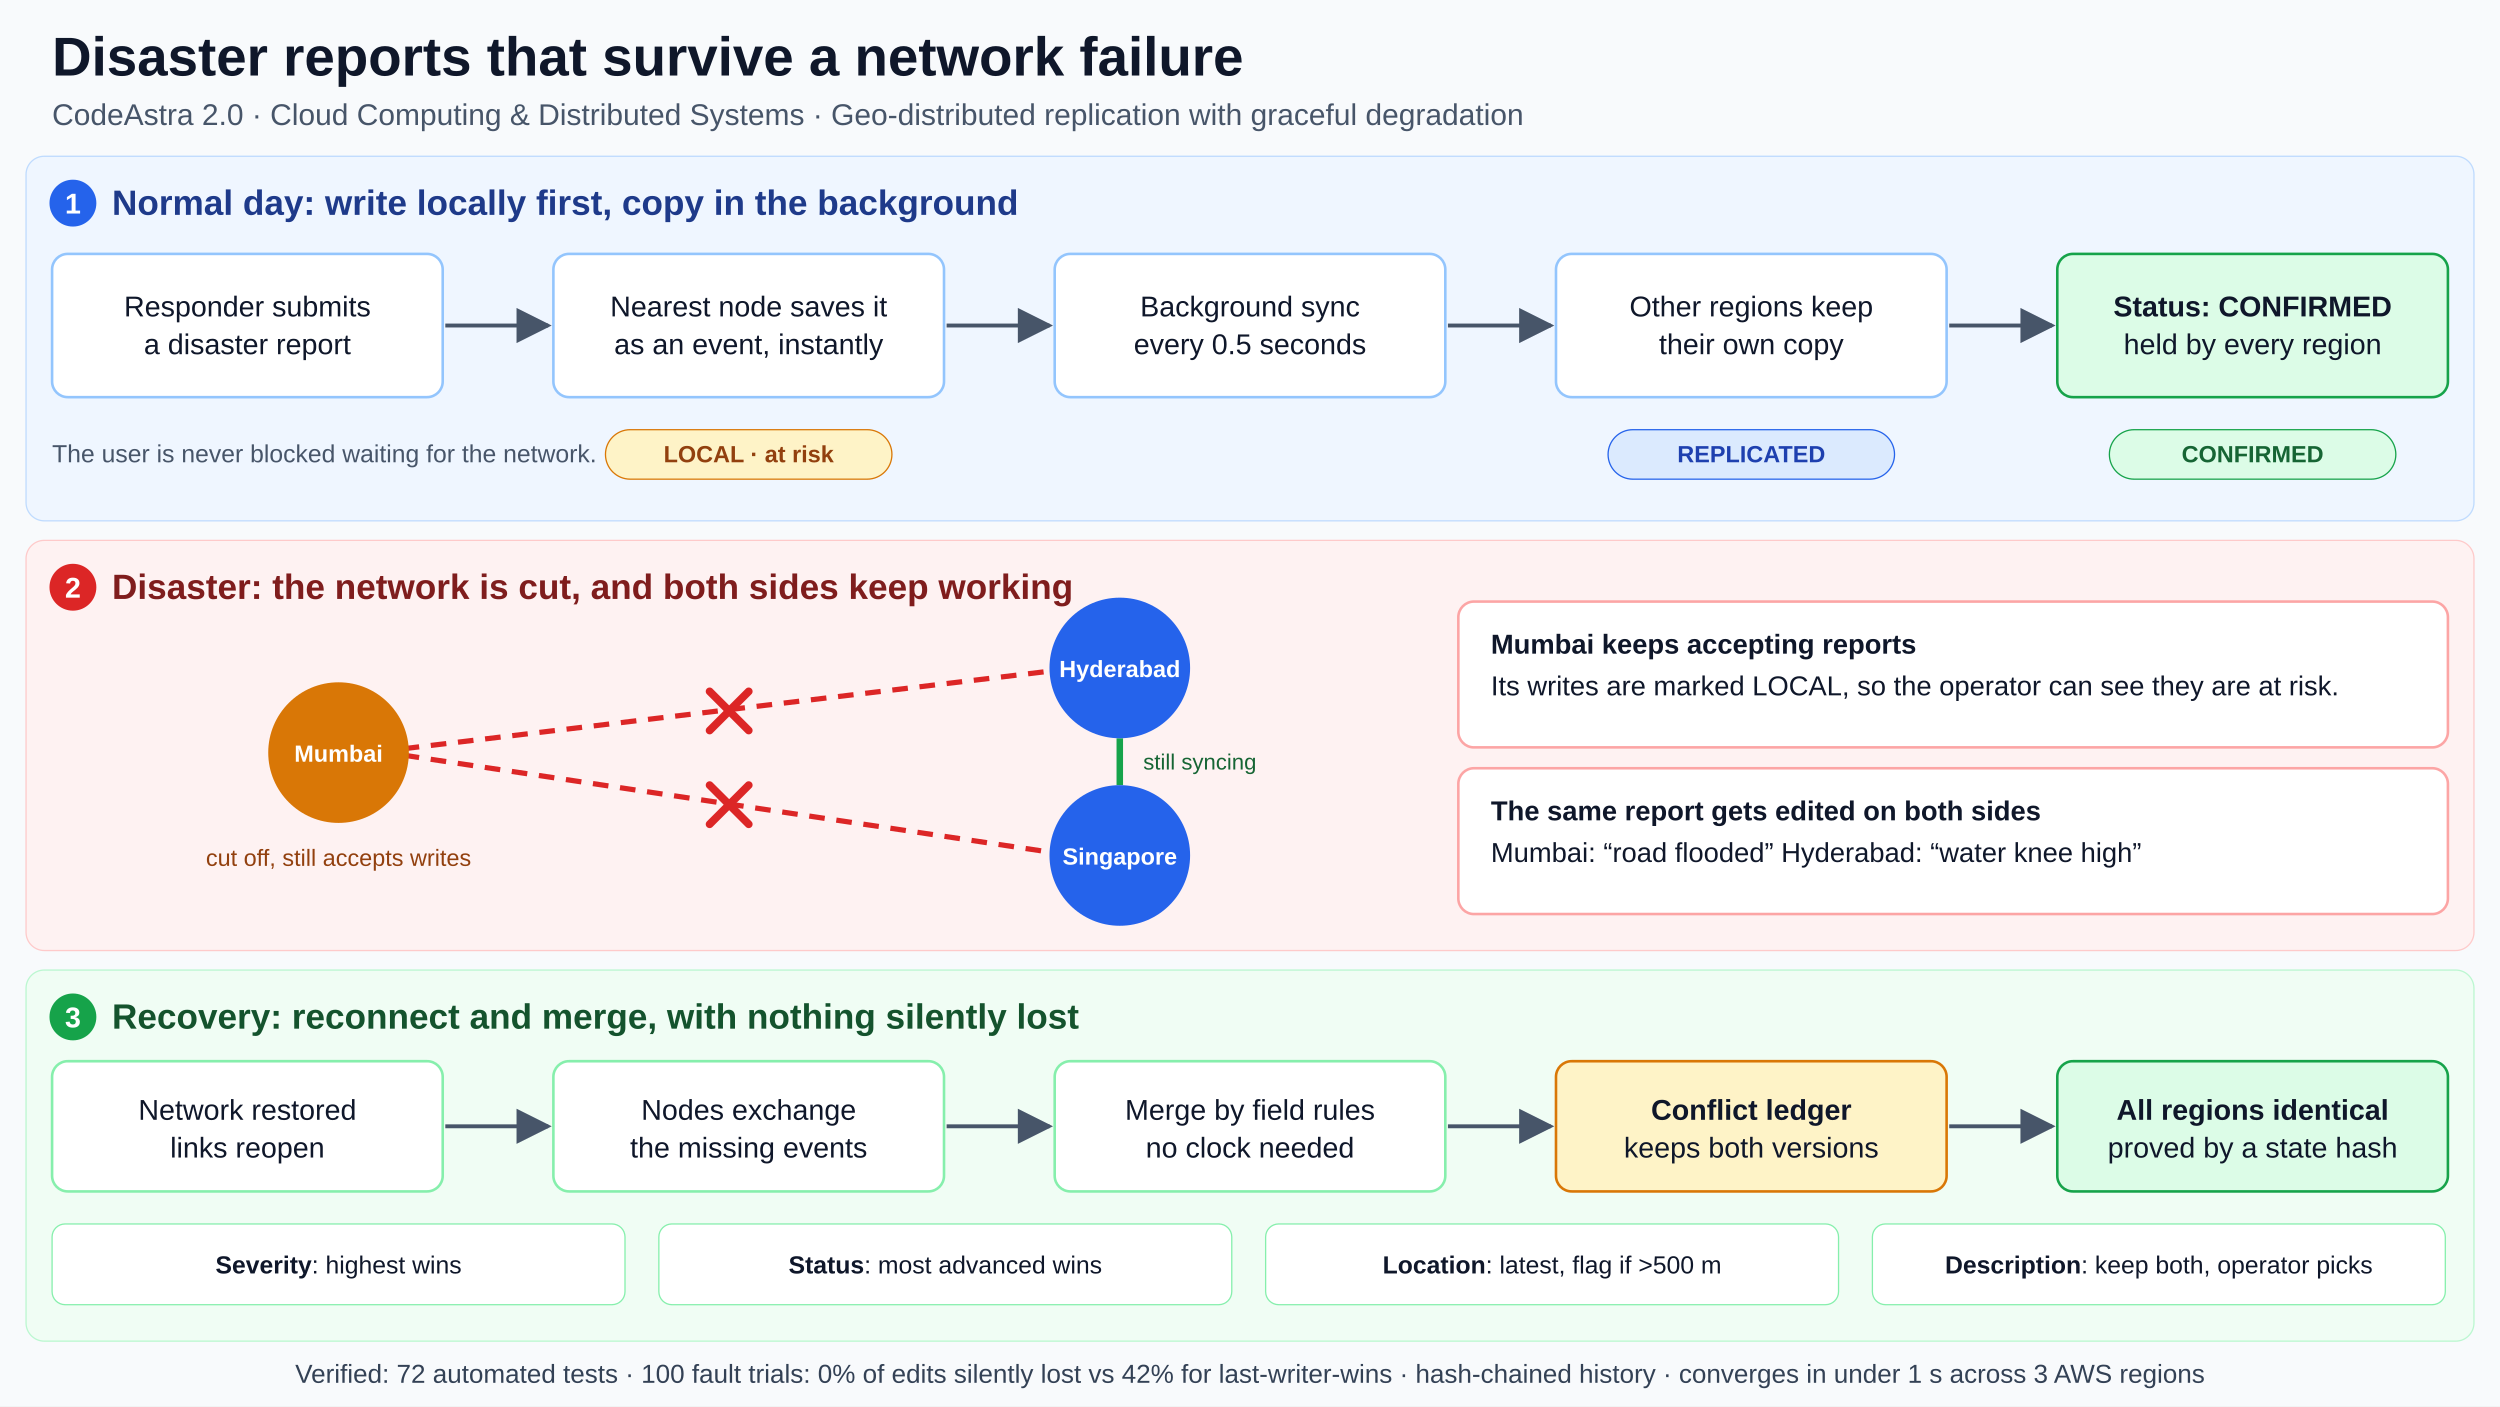
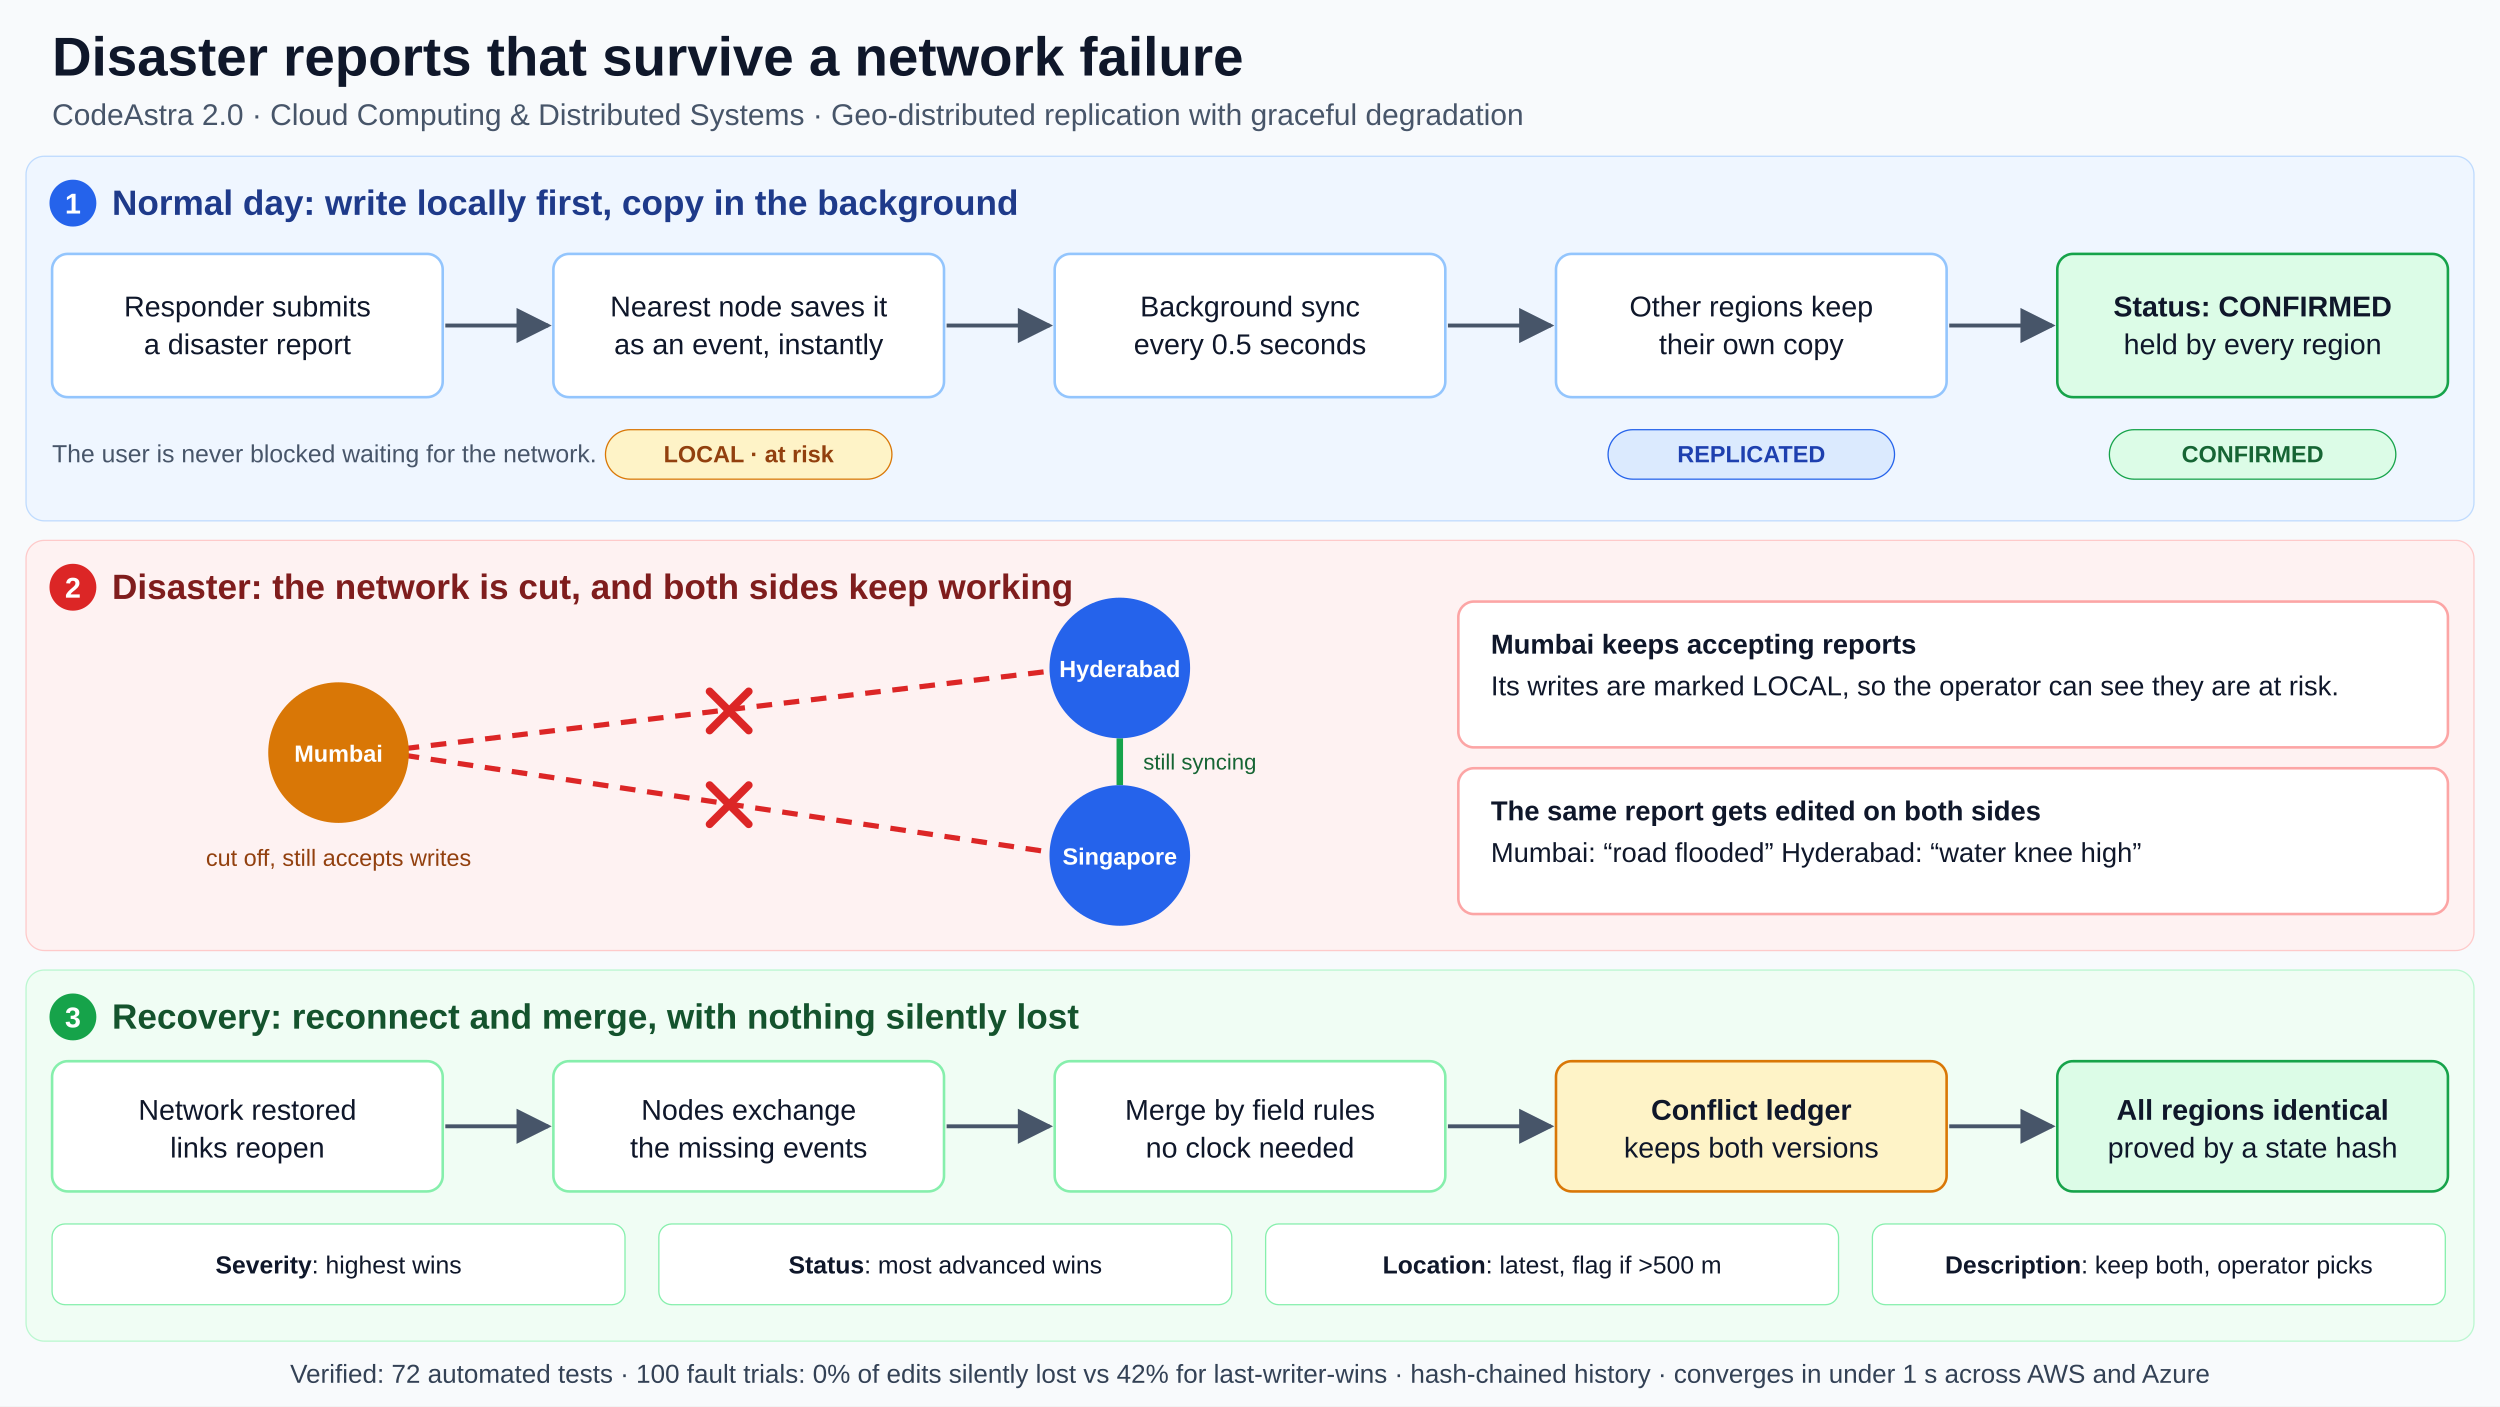
<svg xmlns="http://www.w3.org/2000/svg" width="1920" height="1080" viewBox="0 0 1920 1080" font-family="Segoe UI, Arial, sans-serif">
  <defs>
    <marker id="arrow" viewBox="0 0 10 10" refX="9" refY="5" markerWidth="9" markerHeight="9" orient="auto-start-reverse">
      <path d="M0,0 L10,5 L0,10 z" fill="#475569" />
    </marker>
  </defs>
  <rect width="1920" height="1080" fill="#f8fafc" />
  <text x="40" y="58" font-size="42" font-weight="700" fill="#0f172a">Disaster reports that survive a network failure</text>
  <text x="40" y="96" font-size="23" fill="#475569">CodeAstra 2.0 · Cloud Computing &amp; Distributed Systems · Geo-distributed replication with graceful degradation</text>
  <rect x="20" y="120" width="1880" height="280" rx="14" fill="#eff6ff" stroke="#bfdbfe" />
  <circle cx="56" cy="156" r="18" fill="#2563eb" />
  <text x="56" y="164" font-size="22" font-weight="700" fill="#fff" text-anchor="middle">1</text>
  <text x="86" y="165" font-size="27" font-weight="700" fill="#1e3a8a">Normal day: write locally first, copy in the background</text>
  <g font-size="22" text-anchor="middle" fill="#0f172a">
    <rect x="40" y="195" width="300" height="110" rx="12" fill="#fff" stroke="#93c5fd" stroke-width="2" />
    <text x="190" y="243">Responder submits</text>
    <text x="190" y="272">a disaster report</text>
    <rect x="425" y="195" width="300" height="110" rx="12" fill="#fff" stroke="#93c5fd" stroke-width="2" />
    <text x="575" y="243">Nearest node saves it</text>
    <text x="575" y="272">as an event, instantly</text>
    <rect x="810" y="195" width="300" height="110" rx="12" fill="#fff" stroke="#93c5fd" stroke-width="2" />
    <text x="960" y="243">Background sync</text>
    <text x="960" y="272">every 0.5 seconds</text>
    <rect x="1195" y="195" width="300" height="110" rx="12" fill="#fff" stroke="#93c5fd" stroke-width="2" />
    <text x="1345" y="243">Other regions keep</text>
    <text x="1345" y="272">their own copy</text>
    <rect x="1580" y="195" width="300" height="110" rx="12" fill="#dcfce7" stroke="#16a34a" stroke-width="2" />
    <text x="1730" y="243" font-weight="700">Status: CONFIRMED</text>
    <text x="1730" y="272">held by every region</text>
  </g>
  <g stroke="#475569" stroke-width="3" marker-end="url(#arrow)">
    <line x1="342" y1="250" x2="421" y2="250" />
    <line x1="727" y1="250" x2="806" y2="250" />
    <line x1="1112" y1="250" x2="1191" y2="250" />
    <line x1="1497" y1="250" x2="1576" y2="250" />
  </g>
  <g font-size="18" font-weight="600" text-anchor="middle">
    <rect x="465" y="330" width="220" height="38" rx="19" fill="#fef3c7" stroke="#d97706" />
    <text x="575" y="355" fill="#92400e">LOCAL · at risk</text>
    <rect x="1235" y="330" width="220" height="38" rx="19" fill="#dbeafe" stroke="#2563eb" />
    <text x="1345" y="355" fill="#1e40af">REPLICATED</text>
    <rect x="1620" y="330" width="220" height="38" rx="19" fill="#dcfce7" stroke="#16a34a" />
    <text x="1730" y="355" fill="#166534">CONFIRMED</text>
  </g>
  <text x="40" y="355" font-size="19" fill="#475569">The user is never blocked waiting for the network.</text>
  <rect x="20" y="415" width="1880" height="315" rx="14" fill="#fef2f2" stroke="#fecaca" />
  <circle cx="56" cy="451" r="18" fill="#dc2626" />
  <text x="56" y="459" font-size="22" font-weight="700" fill="#fff" text-anchor="middle">2</text>
  <text x="86" y="460" font-size="27" font-weight="700" fill="#7f1d1d">Disaster: the network is cut, and both sides keep working</text>
  <line x1="310" y1="575" x2="810" y2="515" stroke="#dc2626" stroke-width="4" stroke-dasharray="12 9" />
  <line x1="310" y1="580" x2="810" y2="655" stroke="#dc2626" stroke-width="4" stroke-dasharray="12 9" />
  <line x1="860" y1="567" x2="860" y2="603" stroke="#16a34a" stroke-width="5" />
  <g stroke="#dc2626" stroke-width="6" stroke-linecap="round">
    <line x1="545" y1="531" x2="575" y2="561" />
    <line x1="575" y1="531" x2="545" y2="561" />
    <line x1="545" y1="603" x2="575" y2="633" />
    <line x1="575" y1="603" x2="545" y2="633" />
  </g>
  <g text-anchor="middle" font-weight="700" fill="#fff" font-size="18">
    <circle cx="260" cy="578" r="54" fill="#d97706" />
    <text x="260" y="585">Mumbai</text>
    <circle cx="860" cy="513" r="54" fill="#2563eb" />
    <text x="860" y="520">Hyderabad</text>
    <circle cx="860" cy="657" r="54" fill="#2563eb" />
    <text x="860" y="664">Singapore</text>
  </g>
  <text x="260" y="665" font-size="18" fill="#92400e" text-anchor="middle">cut off, still accepts writes</text>
  <text x="878" y="591" font-size="17" fill="#166534">still syncing</text>
  <g font-size="21" fill="#0f172a">
    <rect x="1120" y="462" width="760" height="112" rx="12" fill="#fff" stroke="#fca5a5" stroke-width="2" />
    <text x="1145" y="502" font-weight="700">Mumbai keeps accepting reports</text>
    <text x="1145" y="534">Its writes are marked LOCAL, so the operator can see they are at risk.</text>
    <rect x="1120" y="590" width="760" height="112" rx="12" fill="#fff" stroke="#fca5a5" stroke-width="2" />
    <text x="1145" y="630" font-weight="700">The same report gets edited on both sides</text>
    <text x="1145" y="662">Mumbai: “road flooded”   Hyderabad: “water knee high”</text>
  </g>
  <rect x="20" y="745" width="1880" height="285" rx="14" fill="#f0fdf4" stroke="#bbf7d0" />
  <circle cx="56" cy="781" r="18" fill="#16a34a" />
  <text x="56" y="789" font-size="22" font-weight="700" fill="#fff" text-anchor="middle">3</text>
  <text x="86" y="790" font-size="27" font-weight="700" fill="#14532d">Recovery: reconnect and merge, with nothing silently lost</text>
  <g font-size="22" text-anchor="middle" fill="#0f172a">
    <rect x="40" y="815" width="300" height="100" rx="12" fill="#fff" stroke="#86efac" stroke-width="2" />
    <text x="190" y="860">Network restored</text>
    <text x="190" y="889">links reopen</text>
    <rect x="425" y="815" width="300" height="100" rx="12" fill="#fff" stroke="#86efac" stroke-width="2" />
    <text x="575" y="860">Nodes exchange</text>
    <text x="575" y="889">the missing events</text>
    <rect x="810" y="815" width="300" height="100" rx="12" fill="#fff" stroke="#86efac" stroke-width="2" />
    <text x="960" y="860">Merge by field rules</text>
    <text x="960" y="889">no clock needed</text>
    <rect x="1195" y="815" width="300" height="100" rx="12" fill="#fef3c7" stroke="#d97706" stroke-width="2" />
    <text x="1345" y="860" font-weight="700">Conflict ledger</text>
    <text x="1345" y="889">keeps both versions</text>
    <rect x="1580" y="815" width="300" height="100" rx="12" fill="#dcfce7" stroke="#16a34a" stroke-width="2" />
    <text x="1730" y="860" font-weight="700">All regions identical</text>
    <text x="1730" y="889">proved by a state hash</text>
  </g>
  <g stroke="#475569" stroke-width="3" marker-end="url(#arrow)">
    <line x1="342" y1="865" x2="421" y2="865" />
    <line x1="727" y1="865" x2="806" y2="865" />
    <line x1="1112" y1="865" x2="1191" y2="865" />
    <line x1="1497" y1="865" x2="1576" y2="865" />
  </g>
  <g font-size="19" text-anchor="middle" fill="#0f172a">
    <rect x="40" y="940" width="440" height="62" rx="10" fill="#fff" stroke="#86efac" />
    <text x="260" y="978">
      <tspan font-weight="700">Severity</tspan>: highest wins</text>
    <rect x="506" y="940" width="440" height="62" rx="10" fill="#fff" stroke="#86efac" />
    <text x="726" y="978">
      <tspan font-weight="700">Status</tspan>: most advanced wins</text>
    <rect x="972" y="940" width="440" height="62" rx="10" fill="#fff" stroke="#86efac" />
    <text x="1192" y="978">
      <tspan font-weight="700">Location</tspan>: latest, flag if &gt;500 m</text>
    <rect x="1438" y="940" width="440" height="62" rx="10" fill="#fff" stroke="#86efac" />
    <text x="1658" y="978">
      <tspan font-weight="700">Description</tspan>: keep both, operator picks</text>
  </g>
-   <text x="960" y="1062" font-size="20" fill="#334155" text-anchor="middle">Verified: 72 automated tests · 100 fault trials: 0% of edits silently lost vs 42% for last-writer-wins · hash-chained history · converges in under 1 s across 3 AWS regions</text>
+   <text x="960" y="1062" font-size="20" fill="#334155" text-anchor="middle">Verified: 72 automated tests · 100 fault trials: 0% of edits silently lost vs 42% for last-writer-wins · hash-chained history · converges in under 1 s across AWS and Azure</text>
</svg>
